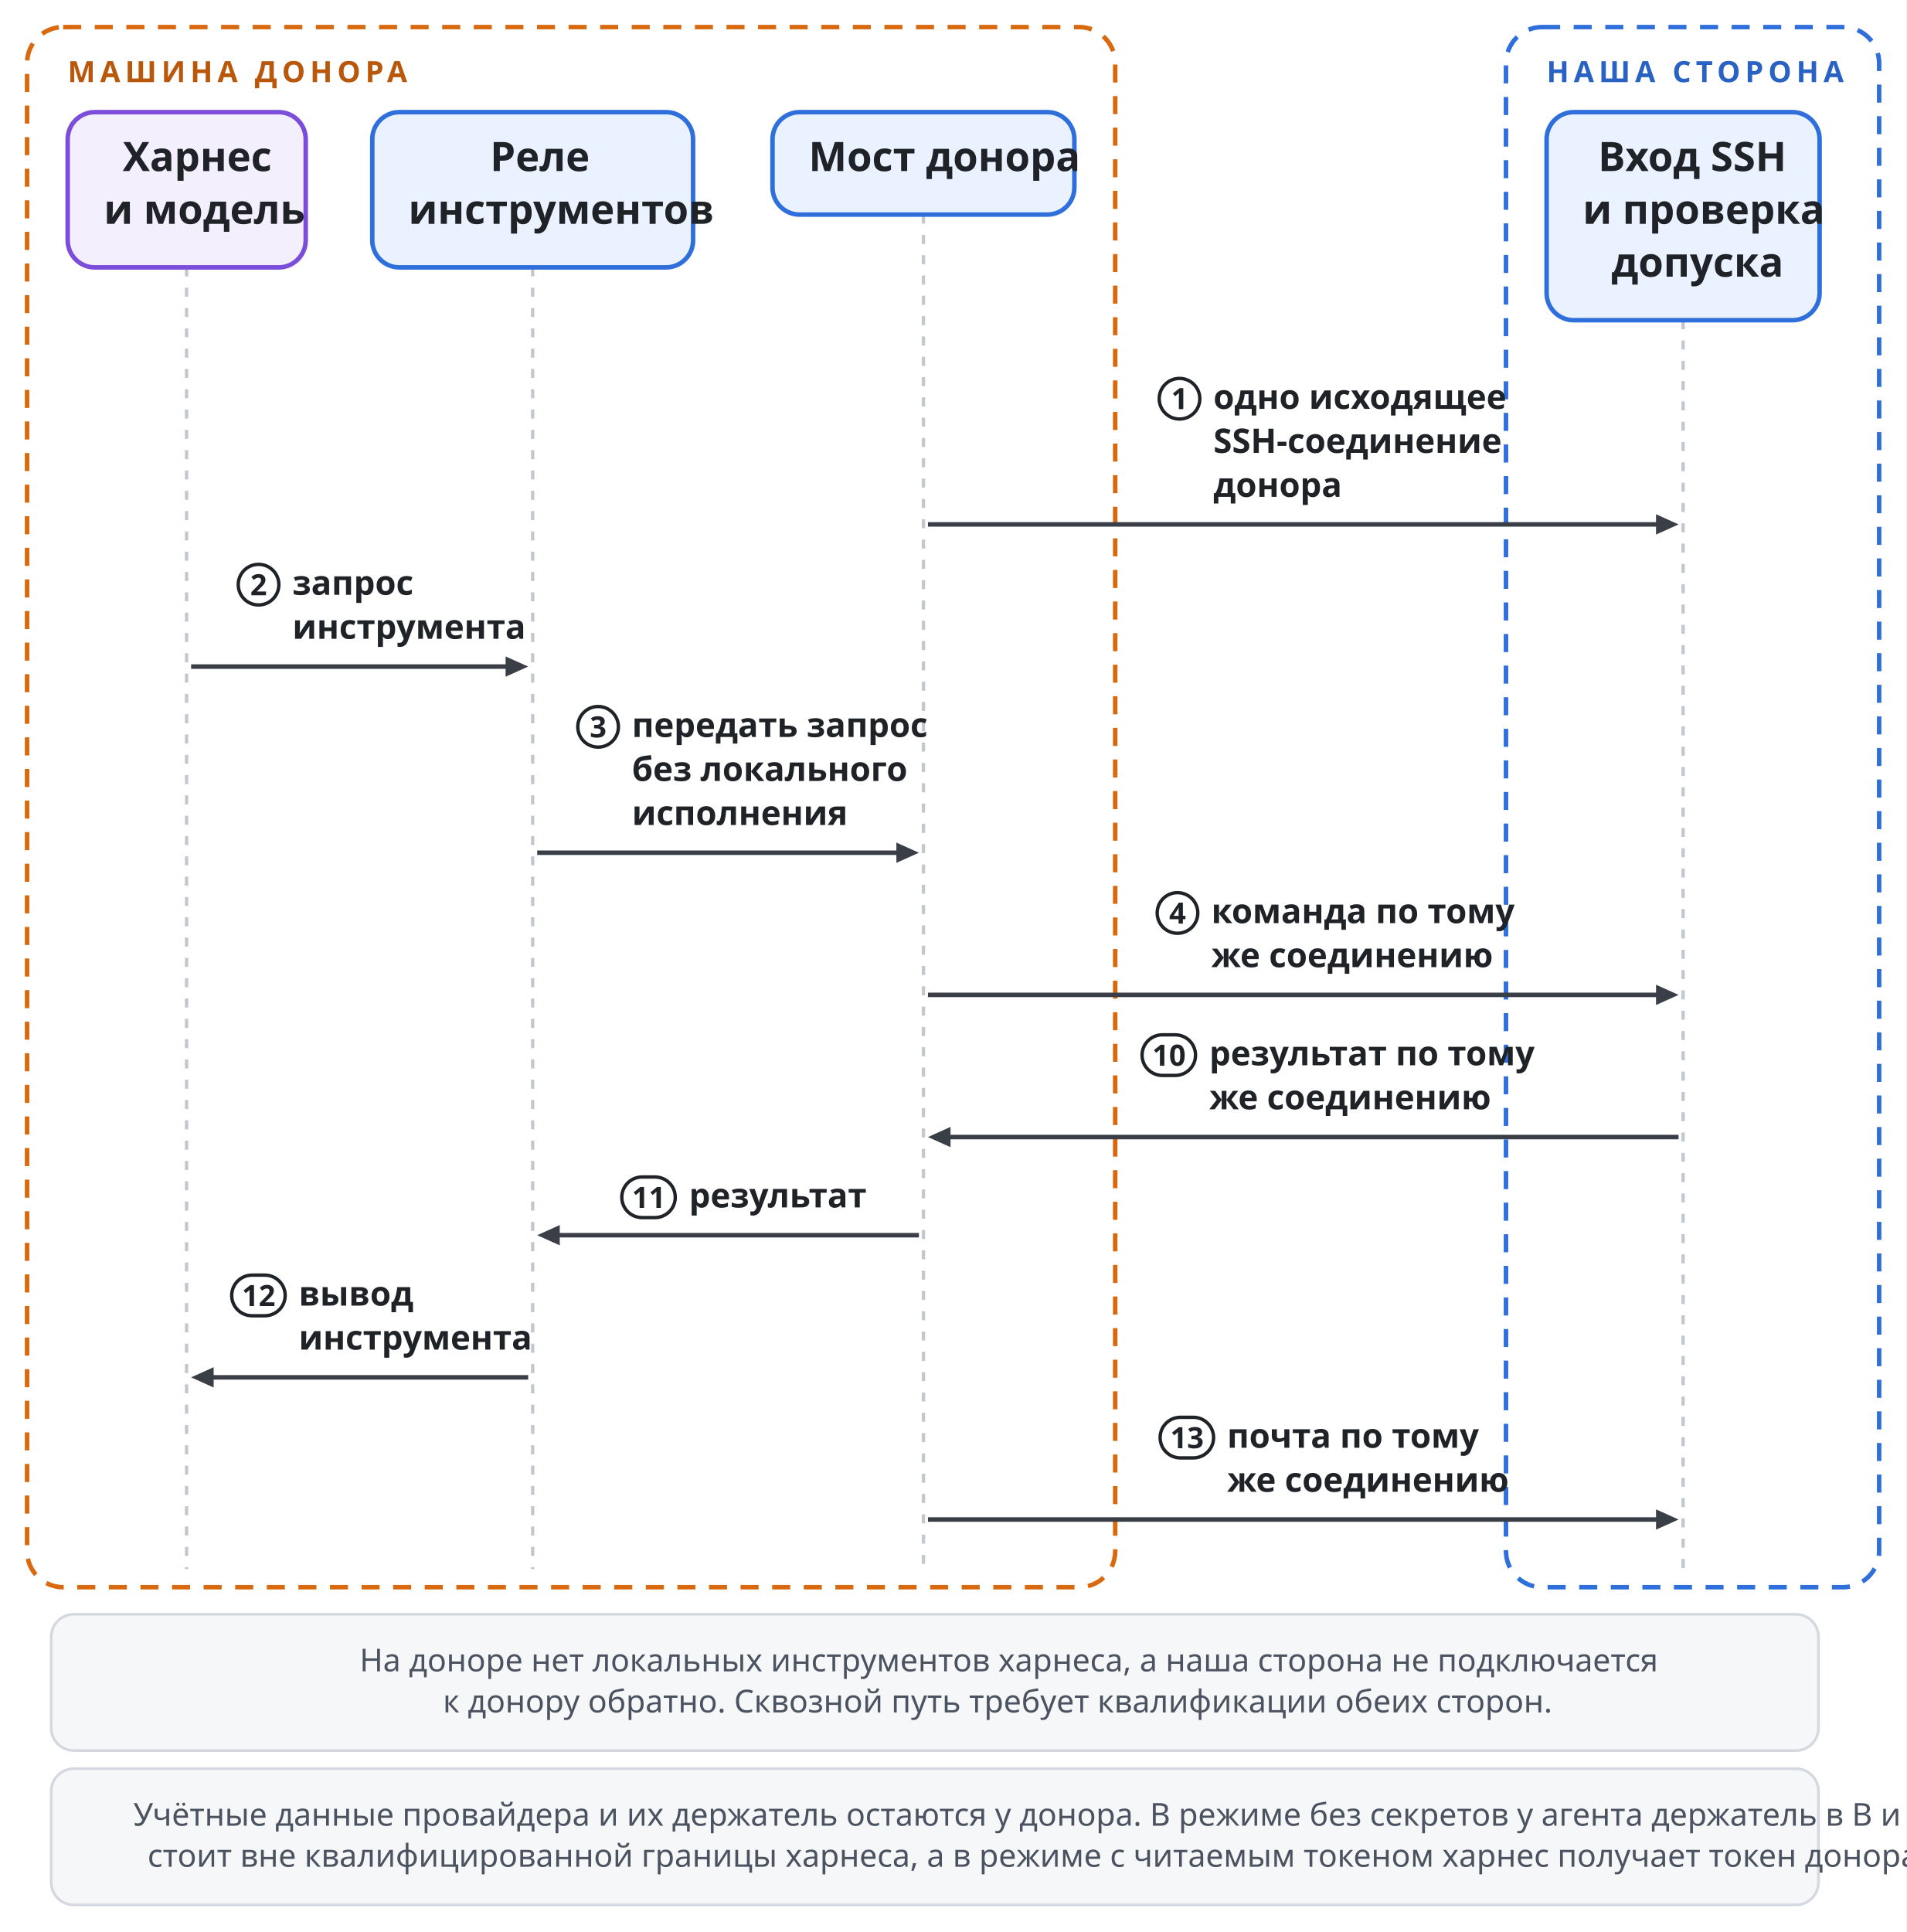
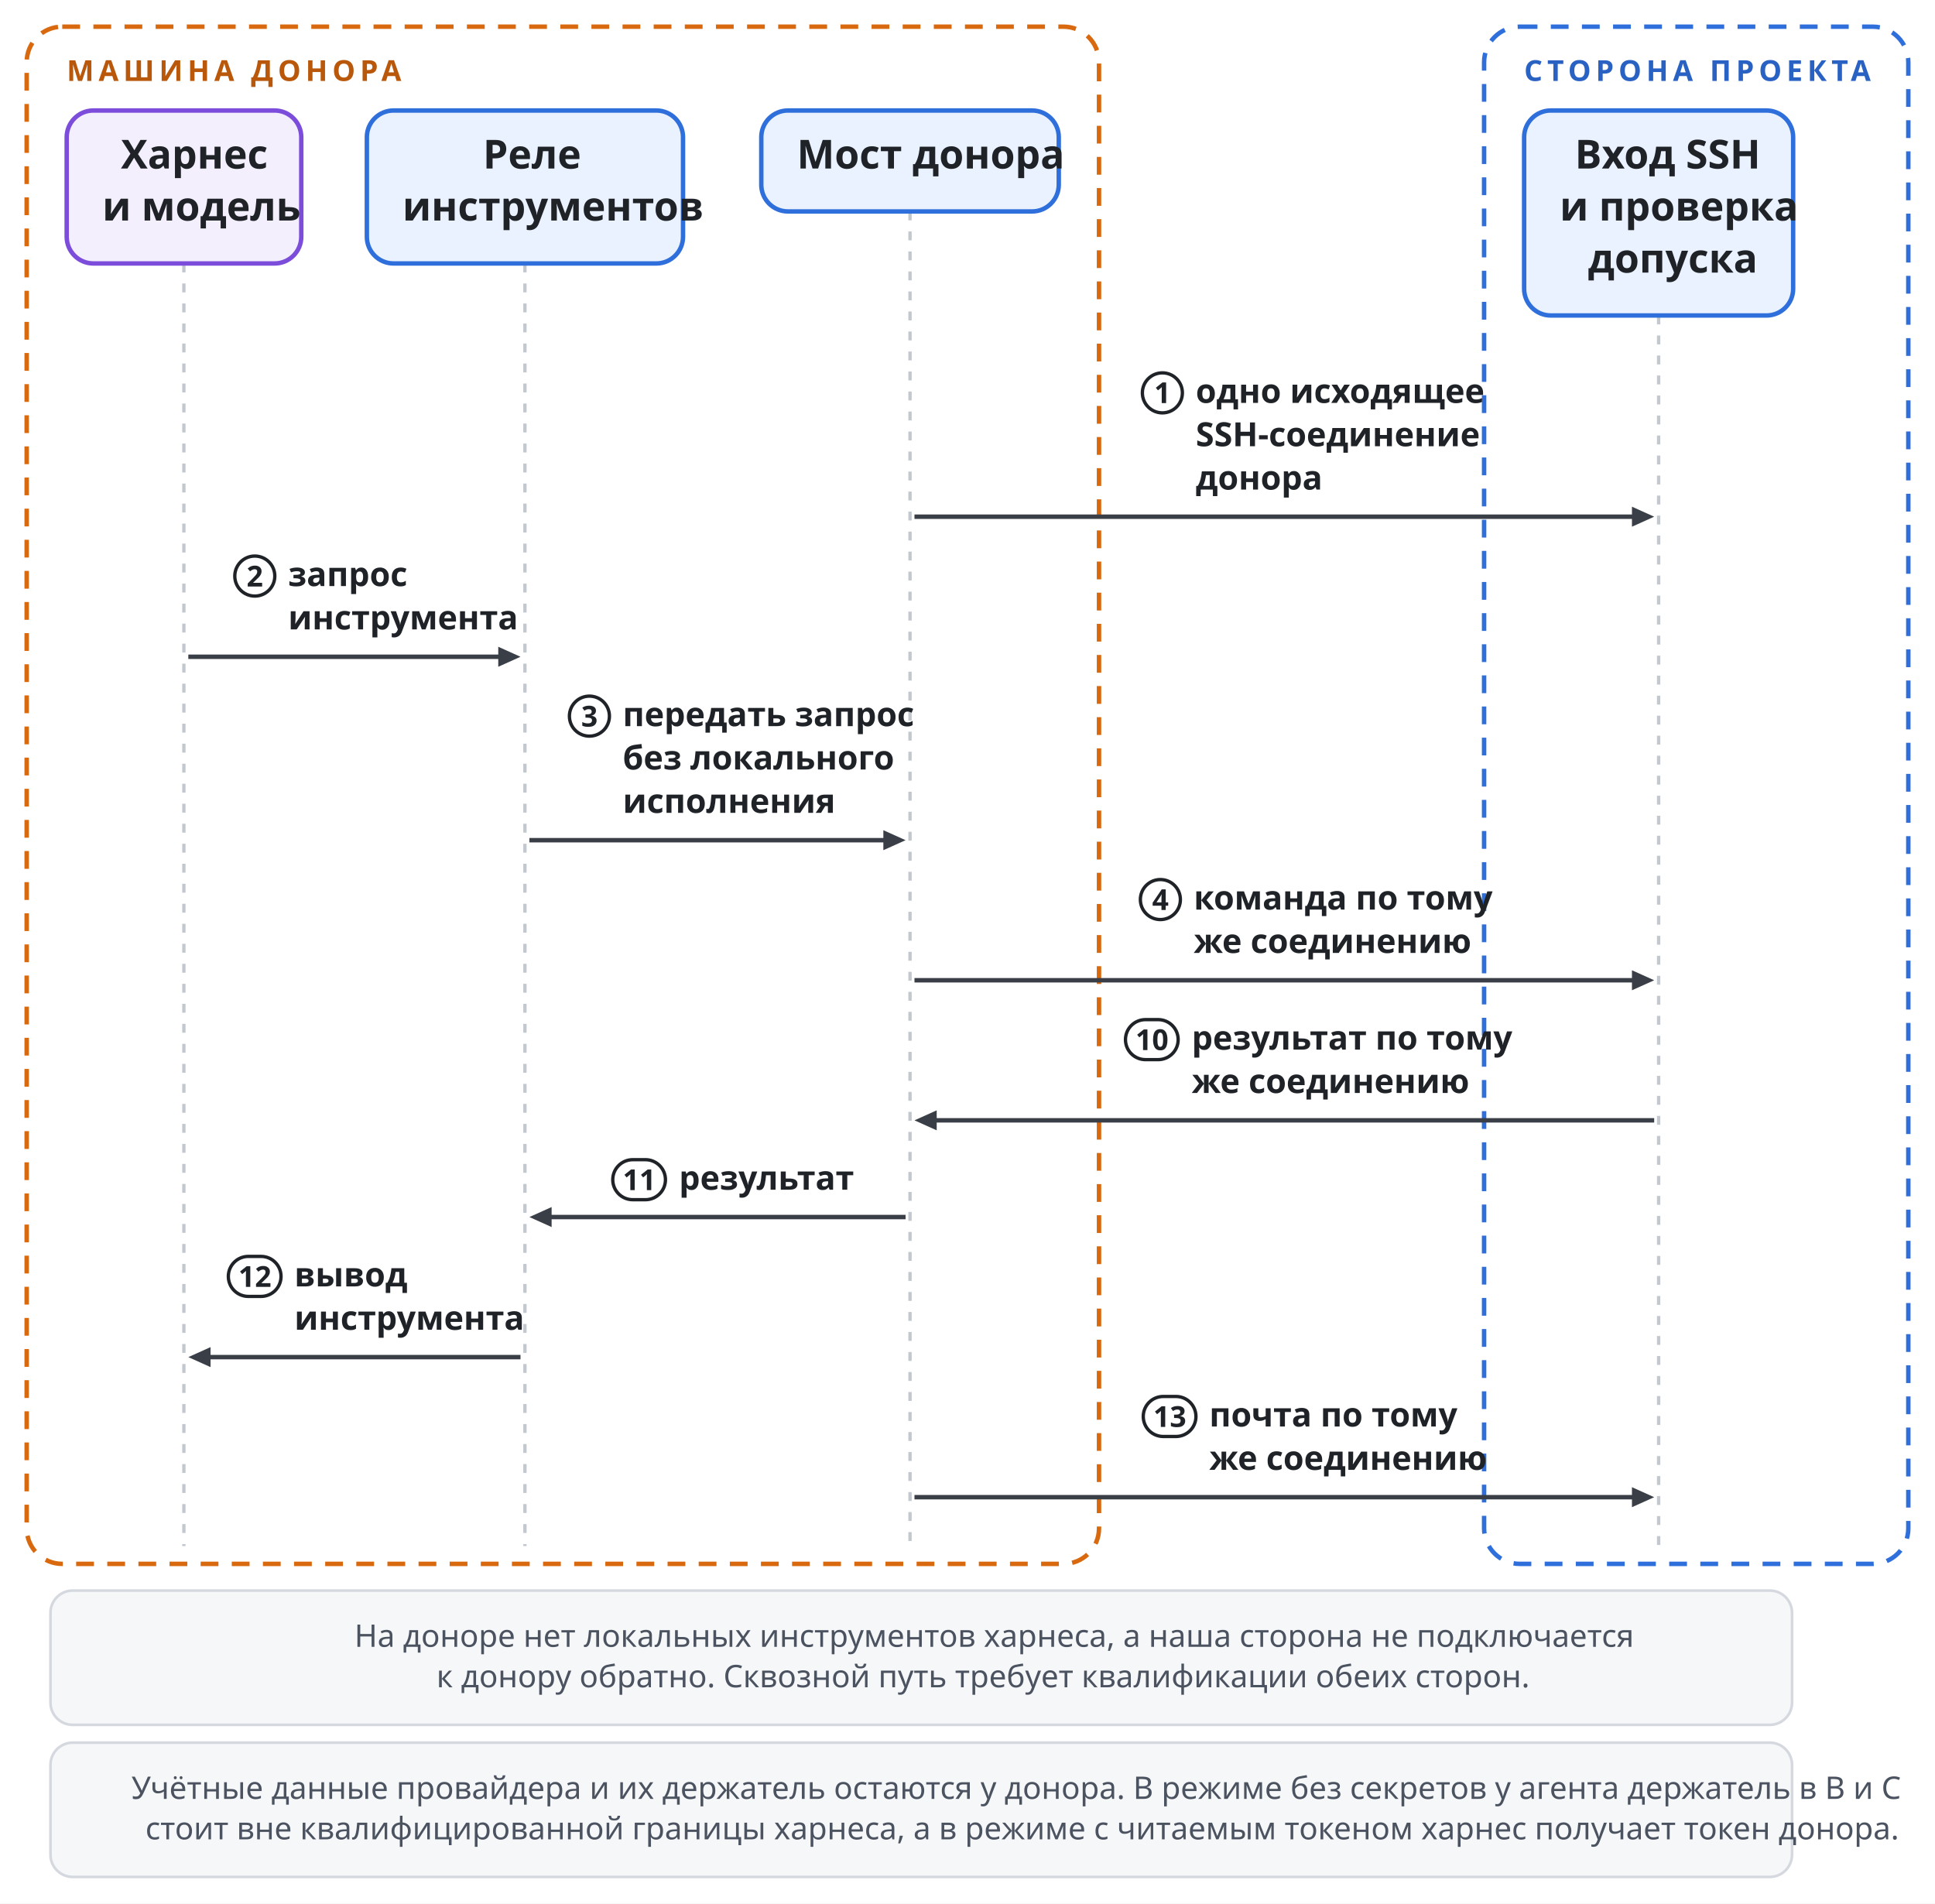
- <svg xmlns="http://www.w3.org/2000/svg" width="844.9" height="856.2" viewBox="0 0 844.9 856.2">
-   <rect width="844.9" height="856.2" fill="#ffffff" />
+ <svg xmlns="http://www.w3.org/2000/svg" width="870.3" height="856.2" viewBox="0 0 870.3 856.2">
+   <rect width="870.3" height="856.2" fill="#ffffff" />
  <g transform="translate(12 12)">
    <g transform="translate(70.7 0)">
      <rect x="-70.7" y="0" width="482.3" height="691.4" rx="16" fill="none" stroke="#d9690f" stroke-width="2" stroke-dasharray="8 6" class="group" data-id="donor" />
-       <rect x="584.8" y="0" width="165.4" height="691.4" rx="16" fill="none" stroke="#2f6fdb" stroke-width="2" stroke-dasharray="8 6" class="group" data-id="ours" />
+       <rect x="584.8" y="0" width="190.8" height="691.4" rx="16" fill="none" stroke="#2f6fdb" stroke-width="2" stroke-dasharray="8 6" class="group" data-id="ours" />
      <rect x="-58.7" y="10" width="144.9" height="18.9" fill="#ffffff" class="plate" />
      <text x="-52.7" y="24.4" font-size="13" fill="#b9580b" letter-spacing="2.1">
        <tspan font-family="PT Sans, sans-serif" font-weight="bold">МАШИНА ДОНОРА</tspan>
      </text>
-       <rect x="596.8" y="10" width="129.4" height="18.9" fill="#ffffff" class="plate" />
+       <rect x="596.8" y="10" width="154.8" height="18.9" fill="#ffffff" class="plate" />
      <text x="602.8" y="24.4" font-size="13" fill="#2a62c4" letter-spacing="2.1">
-         <tspan font-family="PT Sans, sans-serif" font-weight="bold">НАША СТОРОНА</tspan>
+         <tspan font-family="PT Sans, sans-serif" font-weight="bold">СТОРОНА ПРОЕКТА</tspan>
      </text>
      <line x1="0" y1="106.5" x2="0" y2="683.4" stroke="#c3c8cf" stroke-width="1.5" stroke-dasharray="4 5" />
      <line x1="153.4" y1="106.5" x2="153.4" y2="683.4" stroke="#c3c8cf" stroke-width="1.5" stroke-dasharray="4 5" />
      <line x1="326.6" y1="83.1" x2="326.6" y2="683.4" stroke="#c3c8cf" stroke-width="1.5" stroke-dasharray="4 5" />
      <line x1="663.3" y1="129.9" x2="663.3" y2="683.4" stroke="#c3c8cf" stroke-width="1.5" stroke-dasharray="4 5" />
      <rect x="-52.7" y="37.7" width="105.5" height="68.8" rx="12" fill="#f3effd" stroke="#7c4ddb" stroke-width="2" class="box" data-id="harness" />
      <text x="-28.3" y="63.8" font-size="18" fill="#1f2328">
        <tspan font-family="PT Sans, sans-serif" font-weight="bold">Харнес</tspan>
      </text>
      <text x="-36.7" y="87.2" font-size="18" fill="#1f2328">
        <tspan font-family="PT Sans, sans-serif" font-weight="bold">и модель</tspan>
      </text>
      <rect x="82.3" y="37.7" width="142.2" height="68.8" rx="12" fill="#ebf2ff" stroke="#2f6fdb" stroke-width="2" class="box" data-id="relay" />
      <text x="134.5" y="63.8" font-size="18" fill="#1f2328">
        <tspan font-family="PT Sans, sans-serif" font-weight="bold">Реле</tspan>
      </text>
      <text x="98.3" y="87.2" font-size="18" fill="#1f2328">
        <tspan font-family="PT Sans, sans-serif" font-weight="bold">инструментов</tspan>
      </text>
      <rect x="259.7" y="37.7" width="133.8" height="45.4" rx="12" fill="#ebf2ff" stroke="#2f6fdb" stroke-width="2" class="box" data-id="bridge" />
      <text x="275.7" y="63.8" font-size="18" fill="#1f2328">
        <tspan font-family="PT Sans, sans-serif" font-weight="bold">Мост донора</tspan>
      </text>
      <rect x="602.8" y="37.7" width="121" height="92.2" rx="12" fill="#ebf2ff" stroke="#2f6fdb" stroke-width="2" class="box" data-id="ssh" />
      <text x="625.6" y="63.8" font-size="18" fill="#1f2328">
        <tspan font-family="PT Sans, sans-serif" font-weight="bold">Вход SSH</tspan>
      </text>
      <text x="618.8" y="87.2" font-size="18" fill="#1f2328">
        <tspan font-family="PT Sans, sans-serif" font-weight="bold">и проверка</tspan>
      </text>
      <text x="631.5" y="110.6" font-size="18" fill="#1f2328">
        <tspan font-family="PT Sans, sans-serif" font-weight="bold">допуска</tspan>
      </text>
      <path d="M 328.6 220.4 L 655.3 220.4" fill="none" stroke="#3a3f47" stroke-width="2" class="edge" data-from="bridge" data-to="ssh" data-edge="m0" />
      <polygon points="661.3,220.4 651.3,215.9 651.3,224.9" fill="#3a3f47" />
      <rect x="427.1" y="153.9" width="142.1" height="60.5" fill="#ffffff" class="plate" />
      <g class="label" data-edge="m0">
        <circle cx="440.1" cy="164.7" r="9" fill="#ffffff" stroke="#1f2328" stroke-width="1.5" class="step" />
        <text x="436.4" y="169.3" font-size="13" fill="#1f2328">
          <tspan font-family="PT Sans, sans-serif" font-weight="bold">1</tspan>
        </text>
        <text x="455.1" y="169.2" font-size="15" fill="#1f2328">
          <tspan font-family="PT Sans, sans-serif" font-weight="bold">одно исходящее</tspan>
        </text>
        <text x="455.1" y="188.7" font-size="15" fill="#1f2328">
          <tspan font-family="PT Sans, sans-serif" font-weight="bold">SSH-соединение</tspan>
        </text>
        <text x="455.1" y="208.2" font-size="15" fill="#1f2328">
          <tspan font-family="PT Sans, sans-serif" font-weight="bold">донора</tspan>
        </text>
      </g>
      <path d="M 2 283.4 L 145.4 283.4" fill="none" stroke="#3a3f47" stroke-width="2" class="edge" data-from="harness" data-to="relay" data-edge="m1" />
      <polygon points="151.4,283.4 141.4,278.9 141.4,287.9" fill="#3a3f47" />
      <rect x="18.9" y="236.4" width="115.6" height="41" fill="#ffffff" class="plate" />
      <g class="label" data-edge="m1">
        <circle cx="31.9" cy="247.1" r="9" fill="#ffffff" stroke="#1f2328" stroke-width="1.5" class="step" />
        <text x="28.2" y="251.8" font-size="13" fill="#1f2328">
          <tspan font-family="PT Sans, sans-serif" font-weight="bold">2</tspan>
        </text>
        <text x="46.9" y="251.6" font-size="15" fill="#1f2328">
          <tspan font-family="PT Sans, sans-serif" font-weight="bold">запрос</tspan>
        </text>
        <text x="46.9" y="271.1" font-size="15" fill="#1f2328">
          <tspan font-family="PT Sans, sans-serif" font-weight="bold">инструмента</tspan>
        </text>
      </g>
      <path d="M 155.4 365.9 L 318.6 365.9" fill="none" stroke="#3a3f47" stroke-width="2" class="edge" data-from="relay" data-to="bridge" data-edge="m2" />
      <polygon points="324.6,365.9 314.6,361.4 314.6,370.4" fill="#3a3f47" />
      <rect x="169.4" y="299.4" width="141.2" height="60.5" fill="#ffffff" class="plate" />
      <g class="label" data-edge="m2">
        <circle cx="182.4" cy="310.1" r="9" fill="#ffffff" stroke="#1f2328" stroke-width="1.5" class="step" />
        <text x="178.7" y="314.8" font-size="13" fill="#1f2328">
          <tspan font-family="PT Sans, sans-serif" font-weight="bold">3</tspan>
        </text>
        <text x="197.4" y="314.6" font-size="15" fill="#1f2328">
          <tspan font-family="PT Sans, sans-serif" font-weight="bold">передать запрос</tspan>
        </text>
        <text x="197.4" y="334.1" font-size="15" fill="#1f2328">
          <tspan font-family="PT Sans, sans-serif" font-weight="bold">без локального</tspan>
        </text>
        <text x="197.4" y="353.6" font-size="15" fill="#1f2328">
          <tspan font-family="PT Sans, sans-serif" font-weight="bold">исполнения</tspan>
        </text>
      </g>
      <path d="M 328.6 428.9 L 655.3 428.9" fill="none" stroke="#3a3f47" stroke-width="2" class="edge" data-from="bridge" data-to="ssh" data-edge="m3" />
      <polygon points="661.3,428.9 651.3,424.4 651.3,433.4" fill="#3a3f47" />
      <rect x="426.2" y="381.9" width="143.9" height="41" fill="#ffffff" class="plate" />
      <g class="label" data-edge="m3">
        <circle cx="439.2" cy="392.6" r="9" fill="#ffffff" stroke="#1f2328" stroke-width="1.5" class="step" />
        <text x="435.5" y="397.3" font-size="13" fill="#1f2328">
          <tspan font-family="PT Sans, sans-serif" font-weight="bold">4</tspan>
        </text>
        <text x="454.2" y="397.1" font-size="15" fill="#1f2328">
          <tspan font-family="PT Sans, sans-serif" font-weight="bold">команда по тому</tspan>
        </text>
        <text x="454.2" y="416.6" font-size="15" fill="#1f2328">
          <tspan font-family="PT Sans, sans-serif" font-weight="bold">же соединению</tspan>
        </text>
      </g>
      <path d="M 661.3 491.9 L 334.6 491.9" fill="none" stroke="#3a3f47" stroke-width="2" class="edge" data-from="ssh" data-to="bridge" data-edge="m4" />
      <polygon points="328.6,491.9 338.6,496.4 338.6,487.4" fill="#3a3f47" />
      <rect x="419.5" y="444.9" width="157.3" height="41" fill="#ffffff" class="plate" />
      <g class="label" data-edge="m4">
        <rect x="423.5" y="446.6" width="23.7" height="18" rx="9" fill="#ffffff" stroke="#1f2328" stroke-width="1.5" class="step" />
        <text x="428" y="460.3" font-size="13" fill="#1f2328">
          <tspan font-family="PT Sans, sans-serif" font-weight="bold">10</tspan>
        </text>
        <text x="453.3" y="460.1" font-size="15" fill="#1f2328">
          <tspan font-family="PT Sans, sans-serif" font-weight="bold">результат по тому</tspan>
        </text>
        <text x="453.3" y="479.6" font-size="15" fill="#1f2328">
          <tspan font-family="PT Sans, sans-serif" font-weight="bold">же соединению</tspan>
        </text>
      </g>
      <path d="M 324.6 535.4 L 161.4 535.4" fill="none" stroke="#3a3f47" stroke-width="2" class="edge" data-from="bridge" data-to="relay" data-edge="m5" />
      <polygon points="155.4,535.4 165.4,539.9 165.4,530.9" fill="#3a3f47" />
      <rect x="188.9" y="507.9" width="102.2" height="21.5" fill="#ffffff" class="plate" />
      <g class="label" data-edge="m5">
        <rect x="192.9" y="509.6" width="23.7" height="18" rx="9" fill="#ffffff" stroke="#1f2328" stroke-width="1.5" class="step" />
        <text x="197.4" y="523.3" font-size="13" fill="#1f2328">
          <tspan font-family="PT Sans, sans-serif" font-weight="bold">11</tspan>
        </text>
        <text x="222.7" y="523.1" font-size="15" fill="#1f2328">
          <tspan font-family="PT Sans, sans-serif" font-weight="bold">результат</tspan>
        </text>
      </g>
      <path d="M 151.4 598.4 L 8 598.4" fill="none" stroke="#3a3f47" stroke-width="2" class="edge" data-from="relay" data-to="harness" data-edge="m6" />
      <polygon points="2,598.4 12,602.9 12,593.9" fill="#3a3f47" />
      <rect x="16" y="551.4" width="121.4" height="41" fill="#ffffff" class="plate" />
      <g class="label" data-edge="m6">
        <rect x="20" y="553.1" width="23.7" height="18" rx="9" fill="#ffffff" stroke="#1f2328" stroke-width="1.5" class="step" />
        <text x="24.5" y="566.8" font-size="13" fill="#1f2328">
          <tspan font-family="PT Sans, sans-serif" font-weight="bold">12</tspan>
        </text>
        <text x="49.7" y="566.6" font-size="15" fill="#1f2328">
          <tspan font-family="PT Sans, sans-serif" font-weight="bold">вывод</tspan>
        </text>
        <text x="49.7" y="586.1" font-size="15" fill="#1f2328">
          <tspan font-family="PT Sans, sans-serif" font-weight="bold">инструмента</tspan>
        </text>
      </g>
      <path d="M 328.6 661.4 L 655.3 661.4" fill="none" stroke="#3a3f47" stroke-width="2" class="edge" data-from="bridge" data-to="ssh" data-edge="m7" />
      <polygon points="661.3,661.4 651.3,656.9 651.3,665.9" fill="#3a3f47" />
      <rect x="427.5" y="614.4" width="141.3" height="41" fill="#ffffff" class="plate" />
      <g class="label" data-edge="m7">
        <rect x="431.5" y="616.1" width="23.7" height="18" rx="9" fill="#ffffff" stroke="#1f2328" stroke-width="1.5" class="step" />
        <text x="436" y="629.8" font-size="13" fill="#1f2328">
          <tspan font-family="PT Sans, sans-serif" font-weight="bold">13</tspan>
        </text>
        <text x="461.2" y="629.6" font-size="15" fill="#1f2328">
          <tspan font-family="PT Sans, sans-serif" font-weight="bold">почта по тому</tspan>
        </text>
        <text x="461.2" y="649.1" font-size="15" fill="#1f2328">
          <tspan font-family="PT Sans, sans-serif" font-weight="bold">же соединению</tspan>
        </text>
      </g>
      <rect x="-60" y="703.4" width="783.3" height="60.4" rx="10" fill="#f6f7f9" stroke="#d5d9df" stroke-width="1.2" class="note" />
      <text x="76.7" y="728.7" font-size="14" fill="#4b5260">
        <tspan font-family="PT Sans, sans-serif">На доноре нет локальных инструментов харнеса, а наша сторона не подключается</tspan>
      </text>
      <text x="113.6" y="746.9" font-size="14" fill="#4b5260">
        <tspan font-family="PT Sans, sans-serif">к донору обратно. Сквозной путь требует квалификации обеих сторон.</tspan>
      </text>
      <rect x="-60" y="771.8" width="783.3" height="60.4" rx="10" fill="#f6f7f9" stroke="#d5d9df" stroke-width="1.2" class="note" />
      <text x="-23.6" y="797.1" font-size="14" fill="#4b5260">
        <tspan font-family="PT Sans, sans-serif">Учётные данные провайдера и их держатель остаются у донора. В режиме без секретов у агента держатель в B и C</tspan>
      </text>
      <text x="-17.3" y="815.3" font-size="14" fill="#4b5260">
        <tspan font-family="PT Sans, sans-serif">стоит вне квалифицированной границы харнеса, а в режиме с читаемым токеном харнес получает токен донора.</tspan>
      </text>
    </g>
  </g>
</svg>
